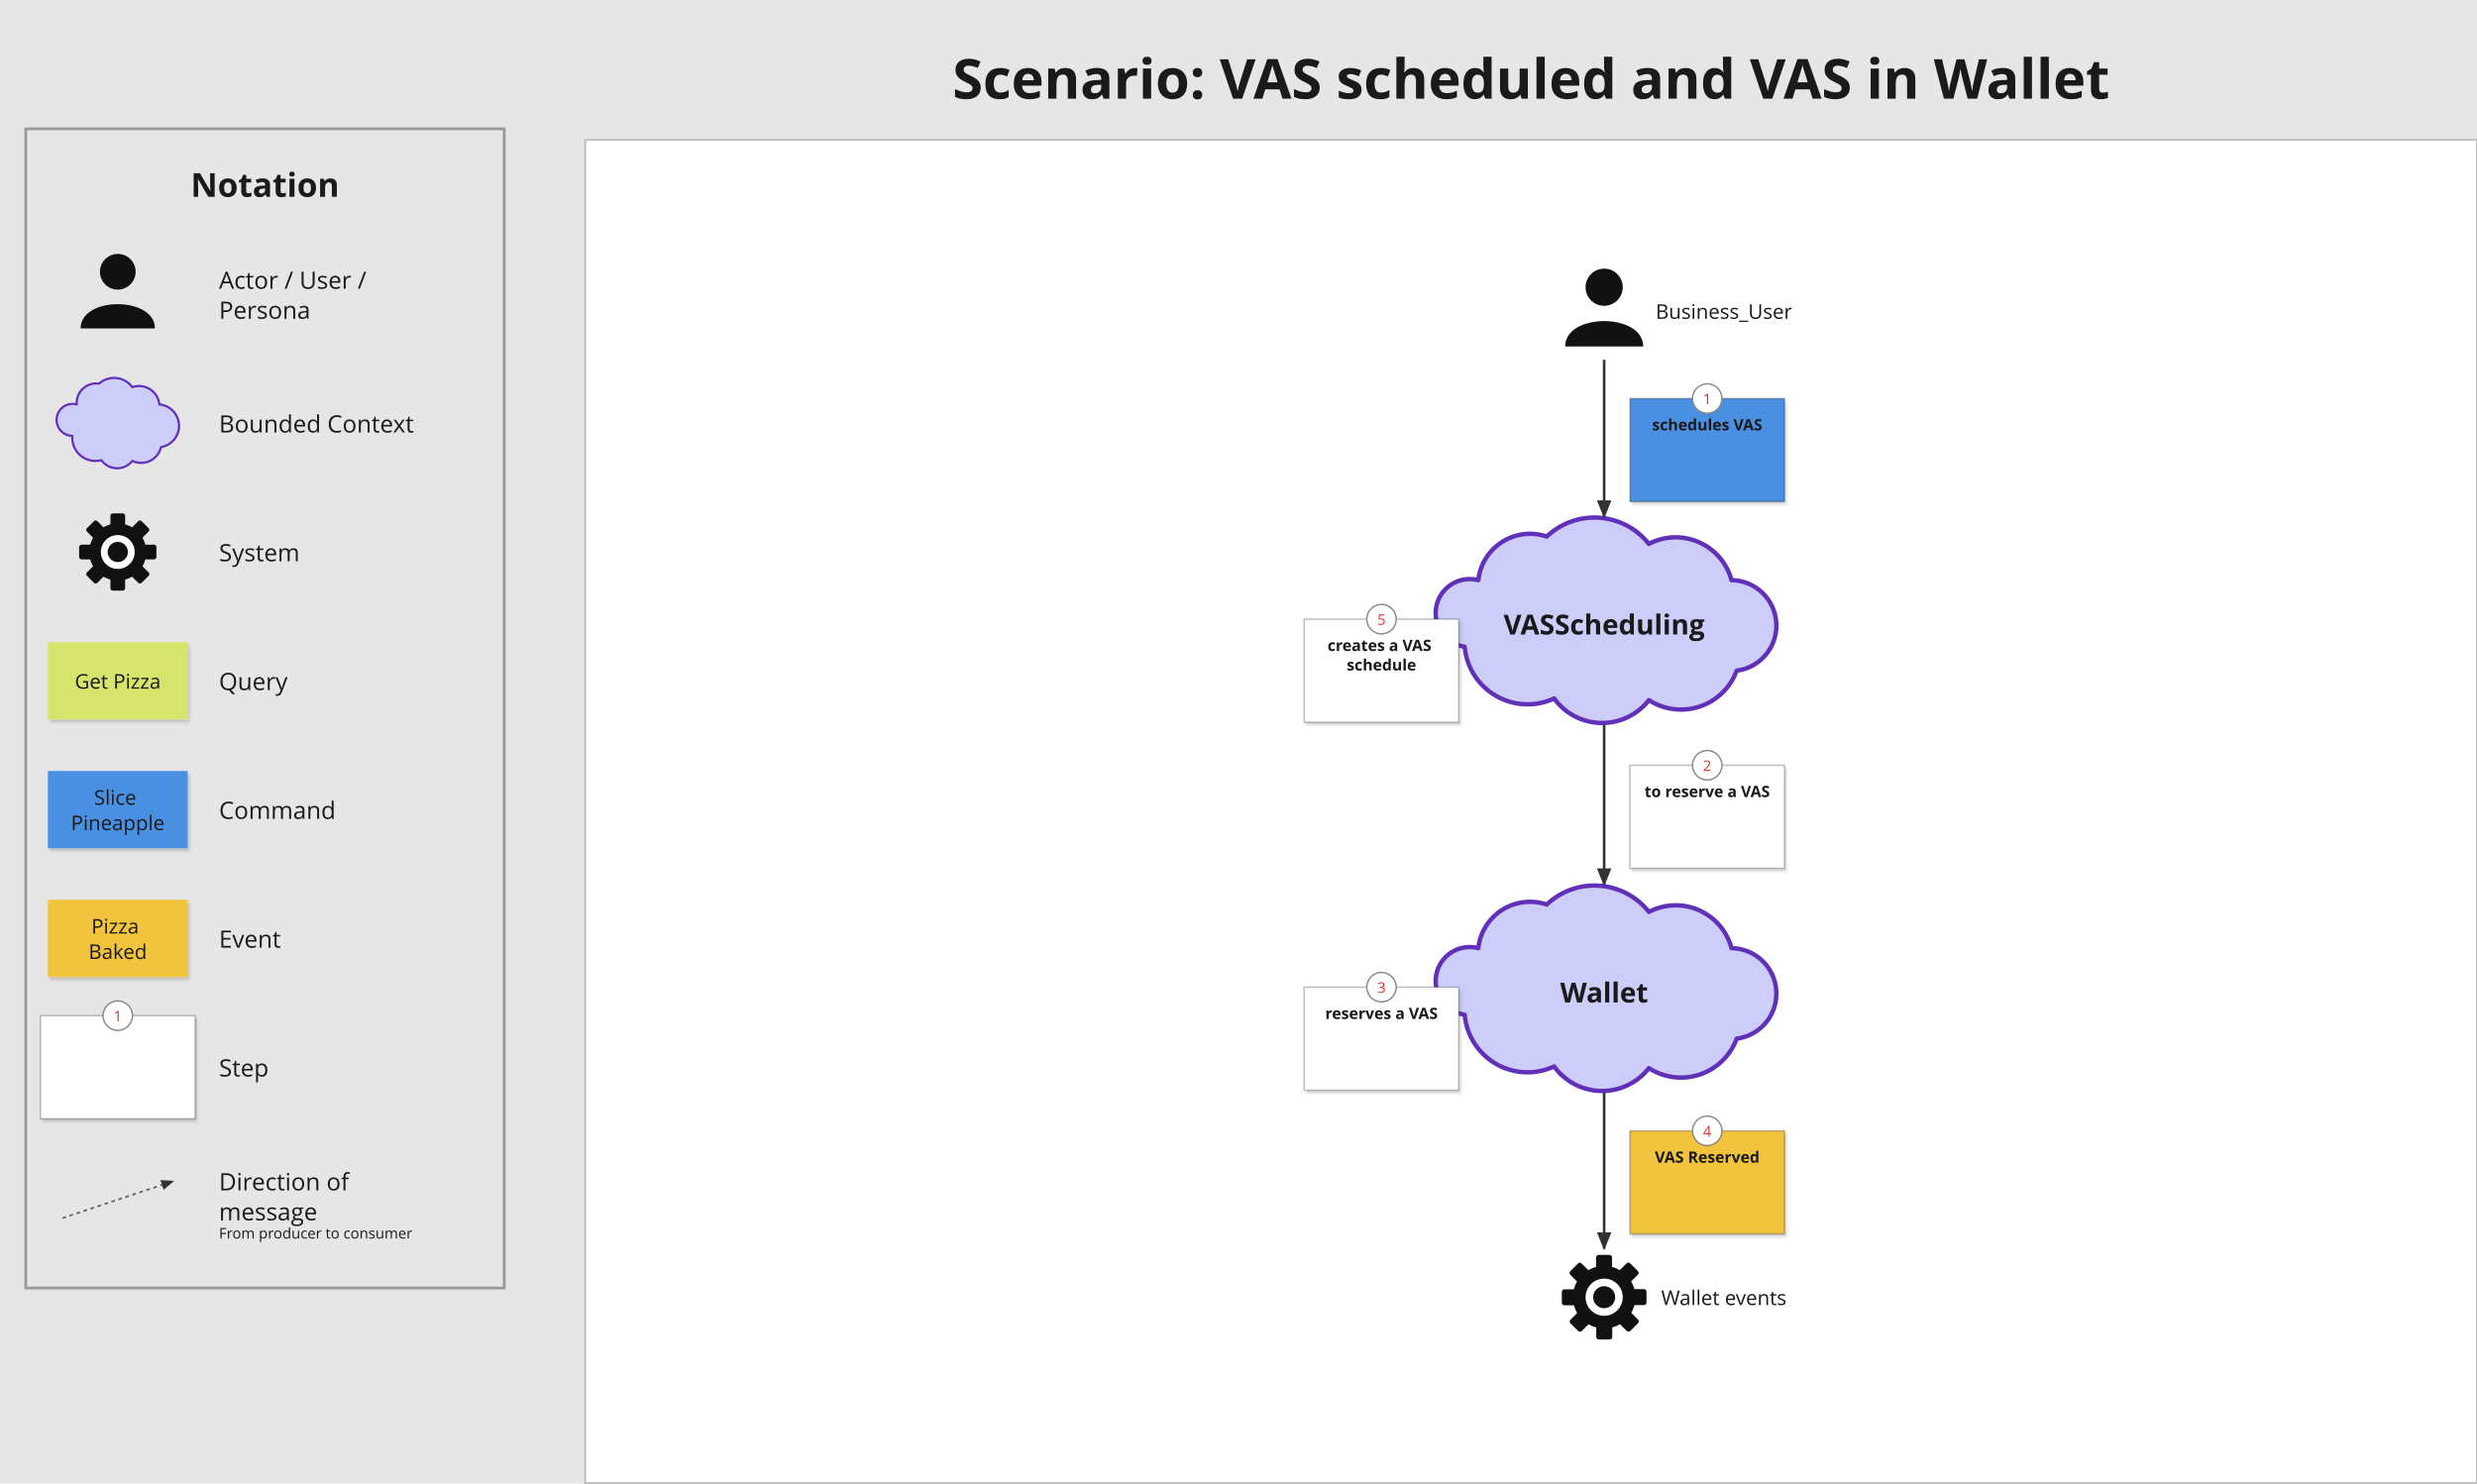
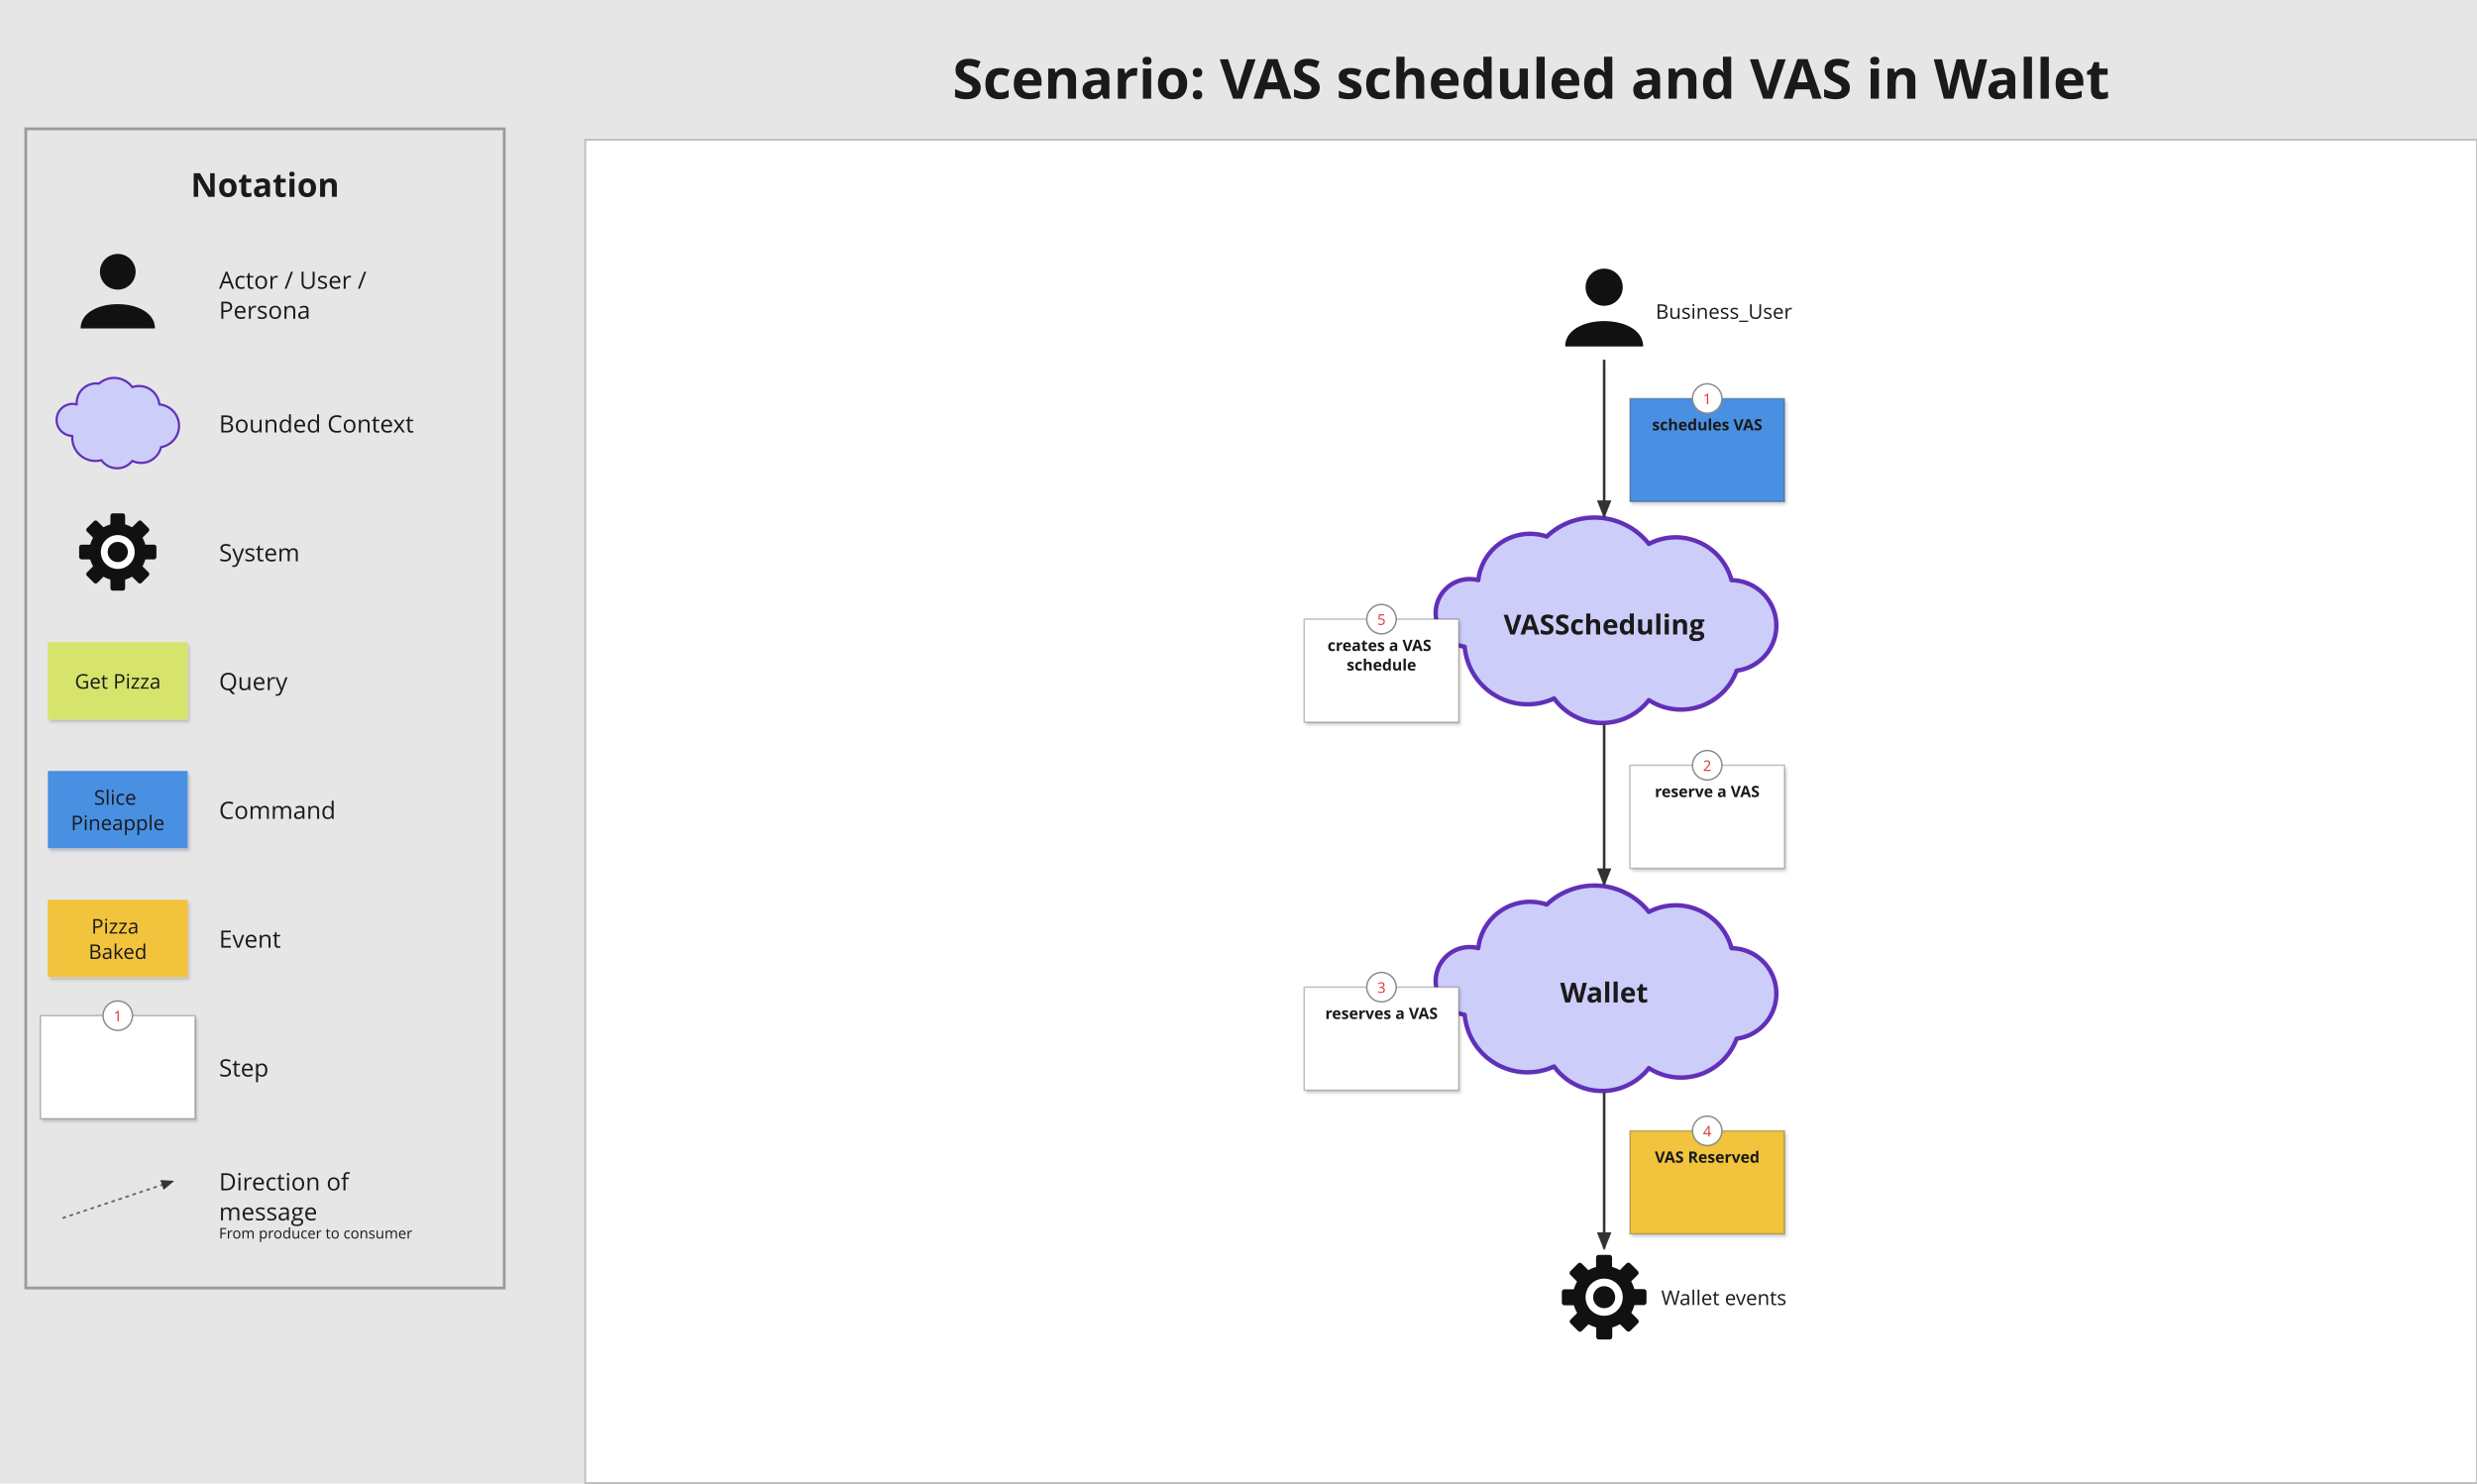
<svg xmlns="http://www.w3.org/2000/svg" width="1346" height="806" viewBox="0 0 1346 806" font-family="'Open Sans', Arial, Helvetica, sans-serif">
  <defs>
    <filter id="shadow" x="-20%" y="-20%" width="150%" height="160%">
      <feDropShadow dx="1" dy="1.5" stdDeviation="1" flood-opacity="0.18" />
    </filter>
    <marker id="arrow" viewBox="0 0 10 10" refX="9" refY="5" markerWidth="7" markerHeight="7" orient="auto-start-reverse">
      <path d="M0,1L10,5L0,9Z" fill="#333" />
    </marker>
    <marker id="arrow-grey" viewBox="0 0 10 10" refX="9" refY="5" markerWidth="7" markerHeight="7" orient="auto-start-reverse">
      <path d="M0,1L10,5L0,9Z" fill="#9a9a9a" />
    </marker>
  </defs>
  <rect width="1346" height="806" fill="#e6e6e6" />
  <text x="832" y="42" font-size="30" font-weight="700" text-anchor="middle" dominant-baseline="central" fill="#1a1a1a">
    <tspan x="832" dy="0">Scenario: VAS scheduled and VAS in Wallet</tspan>
  </text>
  <rect x="318" y="76" width="1028" height="730" fill="#fff" stroke="#bdbdbd" />
  <g transform="translate(14,70)">
    <rect width="260" height="630" fill="#e6e6e6" stroke="#9a9a9a" stroke-width="1.5" />
    <text x="130" y="30" font-size="18" font-weight="700" text-anchor="middle" dominant-baseline="central" fill="#1a1a1a">
      <tspan x="130" dy="0">Notation</tspan>
    </text>
    <g transform="translate(50,90)">
      <circle cy="-12.3" r="9.7" fill="#111" />
      <path fill="#111" d="M-20.2,18.5C-20.2,0.9 20.2,0.9 20.2,18.5Z" />
    </g>
    <text x="105" y="81.9" font-size="13" font-weight="400" text-anchor="start" dominant-baseline="central" fill="#1a1a1a">
      <tspan x="105" dy="0">Actor / User /</tspan>
      <tspan x="105" dy="16.3">Persona</tspan>
    </text>
    <g transform="translate(50,160)">
      <path d="M-22.3,-10.2A10.6,10.6 0 0,1 -10.2,-21.5A12.3,12.3 0 0,1 7.9,-19.6A11.1,11.1 0 0,1 22.6,-10.2A11.7,11.7 0 0,1 23.5,13A11.1,11.1 0 0,1 7.9,20.5A10.5,10.5 0 0,1 -8.9,20.1A12.6,12.6 0 0,1 -24.7,6.9A8.7,8.7 0 1,1 -22.3,-10.2Z" fill="#cdcdfa" stroke="#6130b8" stroke-width="1.2" stroke-linejoin="round" />
    </g>
    <text x="105" y="160" font-size="13" font-weight="400" text-anchor="start" dominant-baseline="central" fill="#1a1a1a">
      <tspan x="105" dy="0">Bounded Context</tspan>
    </text>
    <g transform="translate(50,230)">
      <circle r="15.5" fill="#111" />
      <rect x="-4" y="-21" width="8" height="8.4" rx="1.3" fill="#111" transform="rotate(0)" />
      <rect x="-4" y="-21" width="8" height="8.4" rx="1.3" fill="#111" transform="rotate(45)" />
      <rect x="-4" y="-21" width="8" height="8.4" rx="1.3" fill="#111" transform="rotate(90)" />
      <rect x="-4" y="-21" width="8" height="8.4" rx="1.3" fill="#111" transform="rotate(135)" />
      <rect x="-4" y="-21" width="8" height="8.4" rx="1.3" fill="#111" transform="rotate(180)" />
      <rect x="-4" y="-21" width="8" height="8.4" rx="1.3" fill="#111" transform="rotate(225)" />
      <rect x="-4" y="-21" width="8" height="8.4" rx="1.3" fill="#111" transform="rotate(270)" />
      <rect x="-4" y="-21" width="8" height="8.4" rx="1.3" fill="#111" transform="rotate(315)" />
      <circle r="9.2" fill="#fff" />
      <circle r="5.5" fill="#111" />
    </g>
    <text x="105" y="230" font-size="13" font-weight="400" text-anchor="start" dominant-baseline="central" fill="#1a1a1a">
      <tspan x="105" dy="0">System</tspan>
    </text>
    <g transform="translate(50,300)">
      <rect x="-38" y="-21" width="76" height="42" fill="#d6e46c" filter="url(#shadow)" />
      <text x="0" y="0" font-size="11" font-weight="400" text-anchor="middle" dominant-baseline="central" fill="#1a1a1a">
        <tspan x="0" dy="0">Get Pizza</tspan>
      </text>
    </g>
    <text x="105" y="300" font-size="13" font-weight="400" text-anchor="start" dominant-baseline="central" fill="#1a1a1a">
      <tspan x="105" dy="0">Query</tspan>
    </text>
    <g transform="translate(50,370)">
      <rect x="-38" y="-21" width="76" height="42" fill="#4a90e2" filter="url(#shadow)" />
      <text x="0" y="-6.9" font-size="11" font-weight="400" text-anchor="middle" dominant-baseline="central" fill="#1a1a1a">
        <tspan x="0" dy="0">Slice</tspan>
        <tspan x="0" dy="13.8">Pineapple</tspan>
      </text>
    </g>
    <text x="105" y="370" font-size="13" font-weight="400" text-anchor="start" dominant-baseline="central" fill="#1a1a1a">
      <tspan x="105" dy="0">Command</tspan>
    </text>
    <g transform="translate(50,440)">
      <rect x="-38" y="-21" width="76" height="42" fill="#f2c33c" filter="url(#shadow)" />
      <text x="0" y="-6.9" font-size="11" font-weight="400" text-anchor="middle" dominant-baseline="central" fill="#1a1a1a">
        <tspan x="0" dy="0">Pizza</tspan>
        <tspan x="0" dy="13.8">Baked</tspan>
      </text>
    </g>
    <text x="105" y="440" font-size="13" font-weight="400" text-anchor="start" dominant-baseline="central" fill="#1a1a1a">
      <tspan x="105" dy="0">Event</tspan>
    </text>
    <g transform="translate(50,510)">
      <rect x="-42" y="-28" width="84" height="56" fill="#ffffff" stroke="rgba(0,0,0,.25)" stroke-width="0.8" filter="url(#shadow)" />
      <circle cy="-28" r="8" fill="#fff" stroke="#8a8a8a" stroke-width="0.8" />
      <text x="0" y="-28" font-size="8" font-weight="400" text-anchor="middle" dominant-baseline="central" fill="#d33">
        <tspan x="0" dy="0">1</tspan>
      </text>
    </g>
    <text x="105" y="510" font-size="13" font-weight="400" text-anchor="start" dominant-baseline="central" fill="#1a1a1a">
      <tspan x="105" dy="0">Step</tspan>
    </text>
    <g transform="translate(50,580)">
      <path d="M-30,12L30,-8" stroke="#666" stroke-dasharray="2 2" marker-end="url(#arrow)" />
    </g>
    <text x="105" y="571.9" font-size="13" font-weight="400" text-anchor="start" dominant-baseline="central" fill="#1a1a1a">
      <tspan x="105" dy="0">Direction of</tspan>
      <tspan x="105" dy="16.3">message</tspan>
    </text>
    <text x="105" y="600" font-size="8" font-weight="400" text-anchor="start" dominant-baseline="central" fill="#1a1a1a">
      <tspan x="105" dy="0">From producer to consumer</tspan>
    </text>
  </g>
  <g transform="translate(716.7,86)">
    <g transform="translate(155,83)">
      <circle cy="-12.9" r="10.1" fill="#111" />
      <path fill="#111" d="M-21.2,19.3C-21.2,0.9 21.2,0.9 21.2,19.3Z" />
    </g>
    <g transform="translate(155,251)">
      <path d="M-68.4,-21.7A28.3,28.3 0 0,1 -31.2,-45.4A37.7,37.7 0 0,1 24.3,-41.4A31.4,31.4 0 0,1 69.2,-21.7A24.7,24.7 0 0,1 72,27.5A32.2,32.2 0 0,1 24.3,43.5A32.2,32.2 0 0,1 -27.2,42.6A34.3,34.3 0 0,1 -75.8,14.5A18.5,18.5 0 1,1 -68.4,-21.7Z" fill="#cdcdfa" stroke="#6130b8" stroke-width="2.4" stroke-linejoin="round" />
    </g>
    <text x="155" y="253" font-size="15" font-weight="700" text-anchor="middle" dominant-baseline="central" fill="#1a1a1a">
      <tspan x="155" dy="0">VASScheduling</tspan>
    </text>
    <g transform="translate(155,451)">
      <path d="M-68.4,-21.7A28.3,28.3 0 0,1 -31.2,-45.4A37.7,37.7 0 0,1 24.3,-41.4A31.4,31.4 0 0,1 69.2,-21.7A24.7,24.7 0 0,1 72,27.5A32.2,32.2 0 0,1 24.3,43.5A32.2,32.2 0 0,1 -27.2,42.6A34.3,34.3 0 0,1 -75.8,14.5A18.5,18.5 0 1,1 -68.4,-21.7Z" fill="#cdcdfa" stroke="#6130b8" stroke-width="2.4" stroke-linejoin="round" />
    </g>
    <text x="155" y="453" font-size="15" font-weight="700" text-anchor="middle" dominant-baseline="central" fill="#1a1a1a">
      <tspan x="155" dy="0">Wallet</tspan>
    </text>
    <g transform="translate(155,619)">
      <circle r="17" fill="#111" />
      <rect x="-4.4" y="-23" width="8.7" height="9.2" rx="1.4" fill="#111" transform="rotate(0)" />
      <rect x="-4.4" y="-23" width="8.7" height="9.2" rx="1.4" fill="#111" transform="rotate(45)" />
      <rect x="-4.4" y="-23" width="8.7" height="9.2" rx="1.4" fill="#111" transform="rotate(90)" />
      <rect x="-4.4" y="-23" width="8.7" height="9.2" rx="1.4" fill="#111" transform="rotate(135)" />
      <rect x="-4.4" y="-23" width="8.7" height="9.2" rx="1.4" fill="#111" transform="rotate(180)" />
      <rect x="-4.4" y="-23" width="8.7" height="9.2" rx="1.4" fill="#111" transform="rotate(225)" />
      <rect x="-4.4" y="-23" width="8.7" height="9.2" rx="1.4" fill="#111" transform="rotate(270)" />
      <rect x="-4.4" y="-23" width="8.7" height="9.2" rx="1.4" fill="#111" transform="rotate(315)" />
      <circle r="10.1" fill="#fff" />
      <circle r="6" fill="#111" />
    </g>
    <path d="M155,109.5C155,152.1 155,152.1 155,194.8" fill="none" stroke="#333" stroke-width="1.4" marker-end="url(#arrow)" />
    <path d="M155,307.8C155,351.3 155,351.3 155,394.8" fill="none" stroke="#333" stroke-width="1.4" marker-end="url(#arrow)" />
    <path d="M155,507.8C155,550.2 155,550.2 155,592.6" fill="none" stroke="#333" stroke-width="1.4" marker-end="url(#arrow)" />
    <g transform="translate(211,158.6)">
      <rect x="-42" y="-28" width="84" height="56" fill="#4a90e2" stroke="rgba(0,0,0,.25)" stroke-width="0.8" filter="url(#shadow)" />
      <text x="0" y="-14" font-size="8.5" font-weight="700" text-anchor="middle" dominant-baseline="central" fill="#1a1a1a">
        <tspan x="0" dy="0">schedules VAS</tspan>
      </text>
      <circle cy="-28" r="8" fill="#fff" stroke="#8a8a8a" stroke-width="0.8" />
      <text x="0" y="-28" font-size="8" font-weight="400" text-anchor="middle" dominant-baseline="central" fill="#d33">
        <tspan x="0" dy="0">1</tspan>
      </text>
    </g>
    <g transform="translate(211,357.9)">
      <rect x="-42" y="-28" width="84" height="56" fill="#ffffff" stroke="rgba(0,0,0,.25)" stroke-width="0.8" filter="url(#shadow)" />
      <text x="0" y="-14" font-size="8.5" font-weight="700" text-anchor="middle" dominant-baseline="central" fill="#1a1a1a">
-         <tspan x="0" dy="0">to reserve a VAS</tspan>
+         <tspan x="0" dy="0">reserve a VAS</tspan>
      </text>
      <circle cy="-28" r="8" fill="#fff" stroke="#8a8a8a" stroke-width="0.8" />
      <text x="0" y="-28" font-size="8" font-weight="400" text-anchor="middle" dominant-baseline="central" fill="#d33">
        <tspan x="0" dy="0">2</tspan>
      </text>
    </g>
    <g transform="translate(34,478.5)">
      <rect x="-42" y="-28" width="84" height="56" fill="#ffffff" stroke="rgba(0,0,0,.25)" stroke-width="0.8" filter="url(#shadow)" />
      <text x="0" y="-14" font-size="8.5" font-weight="700" text-anchor="middle" dominant-baseline="central" fill="#1a1a1a">
        <tspan x="0" dy="0">reserves a VAS</tspan>
      </text>
      <circle cy="-28" r="8" fill="#fff" stroke="#8a8a8a" stroke-width="0.8" />
      <text x="0" y="-28" font-size="8" font-weight="400" text-anchor="middle" dominant-baseline="central" fill="#d33">
        <tspan x="0" dy="0">3</tspan>
      </text>
    </g>
    <g transform="translate(211,556.6)">
      <rect x="-42" y="-28" width="84" height="56" fill="#f2c33c" stroke="rgba(0,0,0,.25)" stroke-width="0.8" filter="url(#shadow)" />
      <text x="0" y="-14" font-size="8.5" font-weight="700" text-anchor="middle" dominant-baseline="central" fill="#1a1a1a">
        <tspan x="0" dy="0">VAS Reserved</tspan>
      </text>
      <circle cy="-28" r="8" fill="#fff" stroke="#8a8a8a" stroke-width="0.8" />
      <text x="0" y="-28" font-size="8" font-weight="400" text-anchor="middle" dominant-baseline="central" fill="#d33">
        <tspan x="0" dy="0">4</tspan>
      </text>
    </g>
    <g transform="translate(34,278.5)">
      <rect x="-42" y="-28" width="84" height="56" fill="#ffffff" stroke="rgba(0,0,0,.25)" stroke-width="0.8" filter="url(#shadow)" />
      <text x="0" y="-14" font-size="8.5" font-weight="700" text-anchor="middle" dominant-baseline="central" fill="#1a1a1a">
        <tspan x="0" dy="0">creates a VAS</tspan>
        <tspan x="0" dy="10.6">schedule</tspan>
      </text>
      <circle cy="-28" r="8" fill="#fff" stroke="#8a8a8a" stroke-width="0.8" />
      <text x="0" y="-28" font-size="8" font-weight="400" text-anchor="middle" dominant-baseline="central" fill="#d33">
        <tspan x="0" dy="0">5</tspan>
      </text>
    </g>
    <text x="183" y="83" font-size="11" font-weight="400" text-anchor="start" dominant-baseline="central" fill="#1a1a1a">
      <tspan x="183" dy="0">Business_User</tspan>
    </text>
    <text x="186" y="619" font-size="11" font-weight="400" text-anchor="start" dominant-baseline="central" fill="#1a1a1a">
      <tspan x="186" dy="0">Wallet events</tspan>
    </text>
  </g>
</svg>
